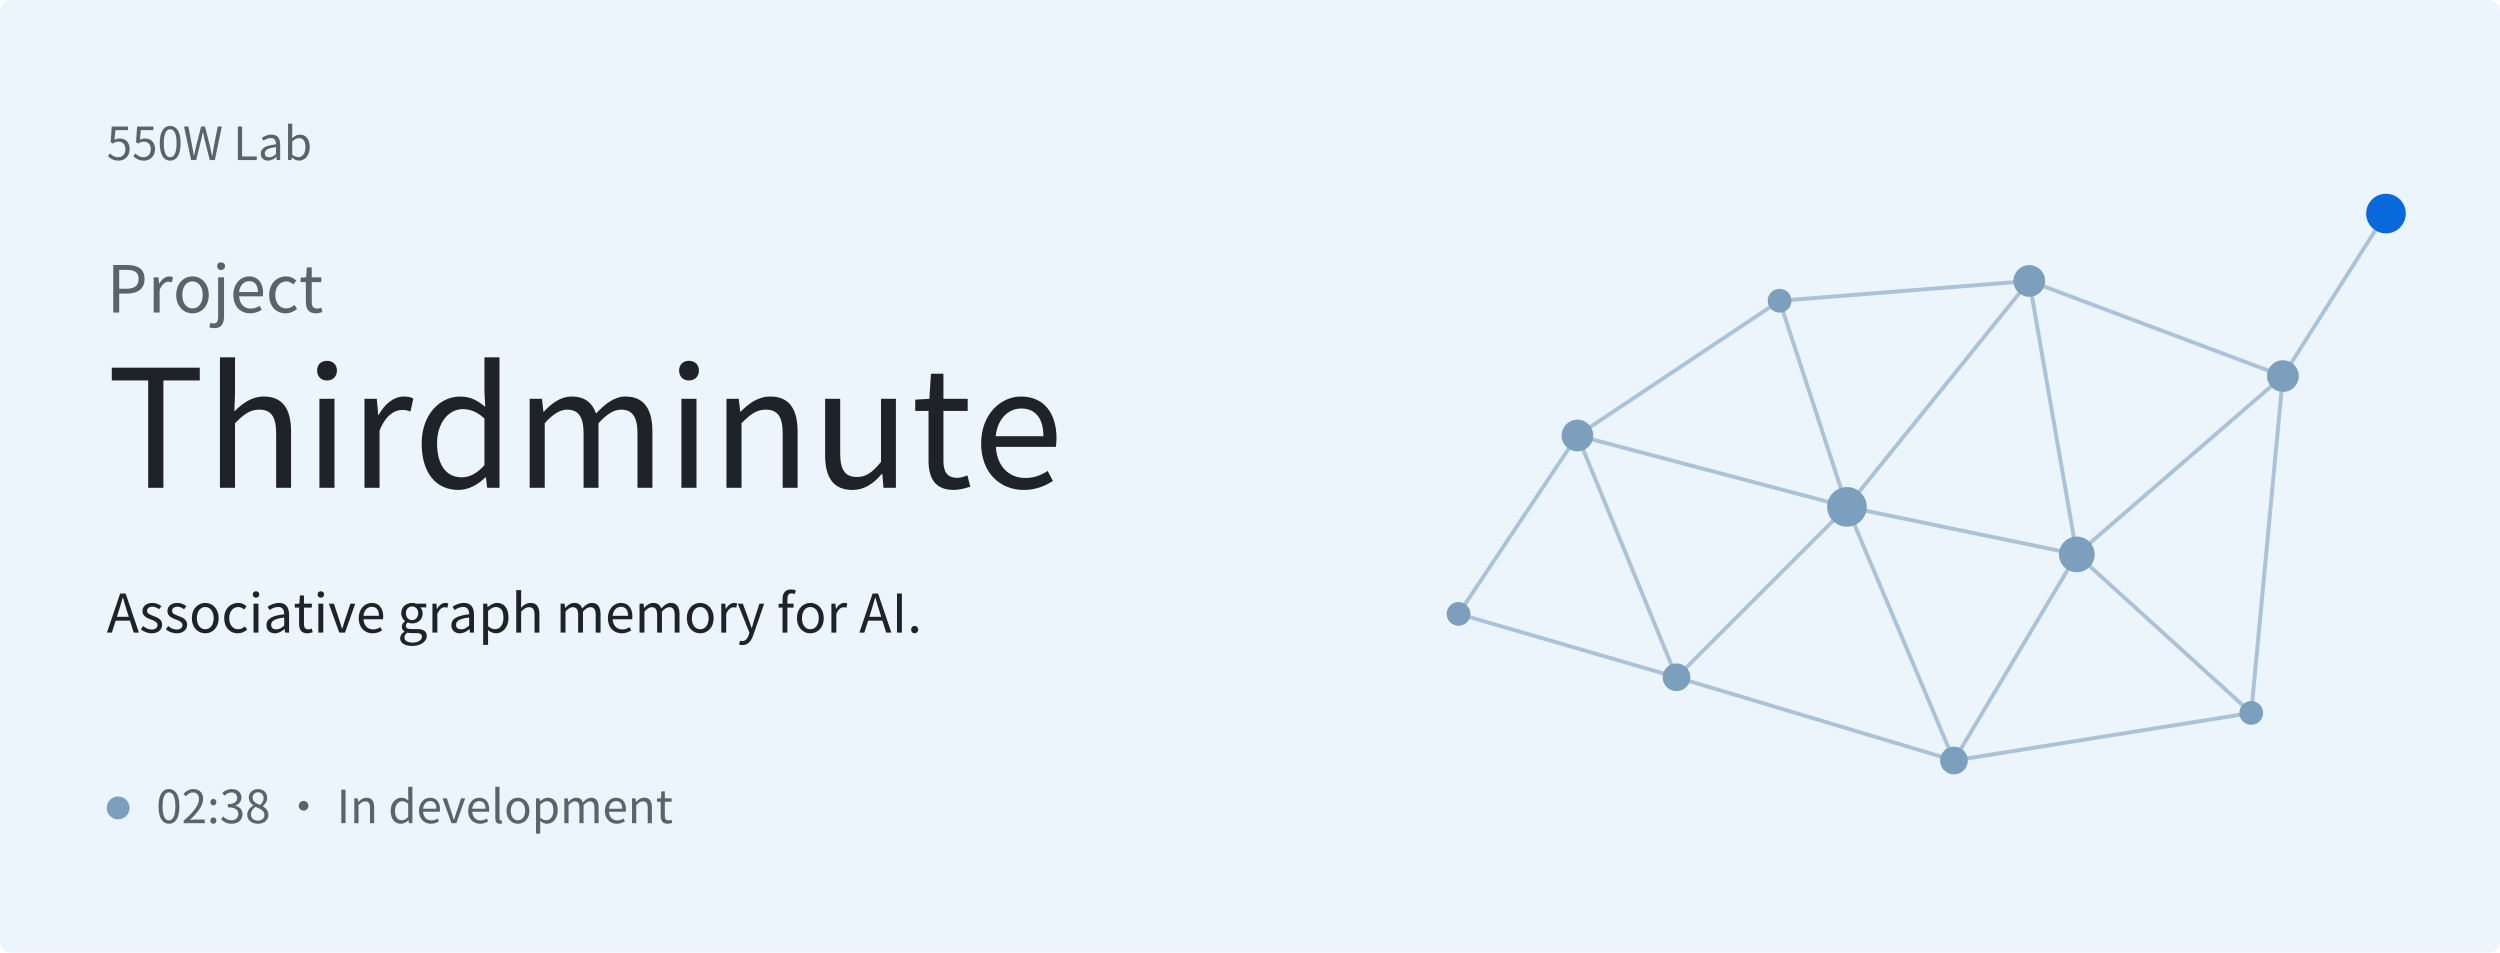
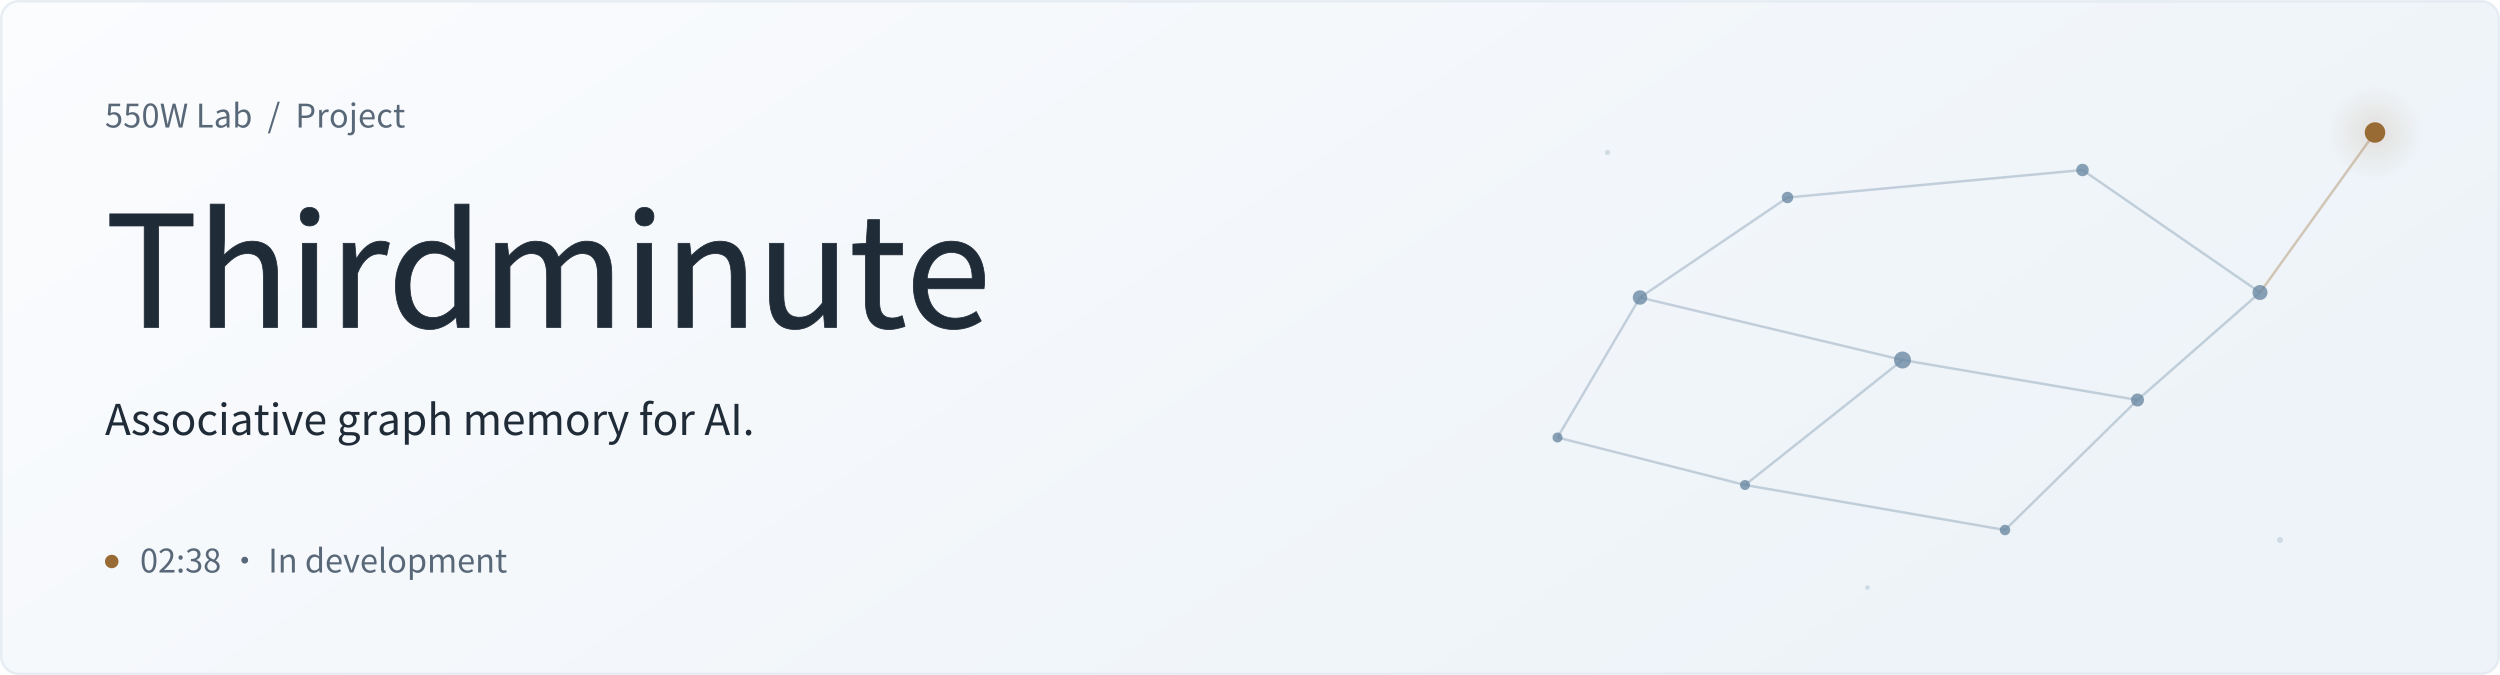
- <svg xmlns="http://www.w3.org/2000/svg" width="656" height="250" viewBox="0 0 656 250" role="img" aria-label="Project Thirdminute — Associative graph memory for AI.">
-   <rect width="656" height="250" rx="3" fill="#edf5fc" />
-   <g transform="translate(364 29) scale(1.04)">
-     <line x1="18" y1="127" x2="48" y2="82" stroke="#7c9fbe" opacity=".58" />
-     <line x1="18" y1="127" x2="73" y2="143" stroke="#7c9fbe" opacity=".58" />
-     <line x1="48" y1="82" x2="73" y2="143" stroke="#7c9fbe" opacity=".58" />
-     <line x1="48" y1="82" x2="99" y2="48" stroke="#7c9fbe" opacity=".58" />
-     <line x1="48" y1="82" x2="116" y2="100" stroke="#7c9fbe" opacity=".58" />
-     <line x1="73" y1="143" x2="116" y2="100" stroke="#7c9fbe" opacity=".58" />
-     <line x1="73" y1="143" x2="143" y2="164" stroke="#7c9fbe" opacity=".58" />
-     <line x1="99" y1="48" x2="116" y2="100" stroke="#7c9fbe" opacity=".58" />
-     <line x1="99" y1="48" x2="162" y2="43" stroke="#7c9fbe" opacity=".58" />
-     <line x1="116" y1="100" x2="143" y2="164" stroke="#7c9fbe" opacity=".58" />
-     <line x1="116" y1="100" x2="174" y2="112" stroke="#7c9fbe" opacity=".58" />
-     <line x1="116" y1="100" x2="162" y2="43" stroke="#7c9fbe" opacity=".58" />
-     <line x1="143" y1="164" x2="174" y2="112" stroke="#7c9fbe" opacity=".58" />
-     <line x1="143" y1="164" x2="218" y2="152" stroke="#7c9fbe" opacity=".58" />
-     <line x1="162" y1="43" x2="174" y2="112" stroke="#7c9fbe" opacity=".58" />
-     <line x1="162" y1="43" x2="226" y2="67" stroke="#7c9fbe" opacity=".58" />
-     <line x1="174" y1="112" x2="226" y2="67" stroke="#7c9fbe" opacity=".58" />
-     <line x1="174" y1="112" x2="218" y2="152" stroke="#7c9fbe" opacity=".58" />
-     <line x1="218" y1="152" x2="226" y2="67" stroke="#7c9fbe" opacity=".58" />
-     <line x1="226" y1="67" x2="252" y2="26" stroke="#7c9fbe" opacity=".58" />
-     <circle cx="18" cy="127" r="3" fill="#7c9fbe" />
-     <circle cx="48" cy="82" r="4" fill="#7c9fbe" />
-     <circle cx="73" cy="143" r="3.5" fill="#7c9fbe" />
-     <circle cx="99" cy="48" r="3" fill="#7c9fbe" />
-     <circle cx="116" cy="100" r="5" fill="#7c9fbe" />
-     <circle cx="143" cy="164" r="3.5" fill="#7c9fbe" />
-     <circle cx="162" cy="43" r="4" fill="#7c9fbe" />
-     <circle cx="174" cy="112" r="4.5" fill="#7c9fbe" />
-     <circle cx="218" cy="152" r="3" fill="#7c9fbe" />
-     <circle cx="226" cy="67" r="4" fill="#7c9fbe" />
-     <circle cx="252" cy="26" r="5" fill="#0969da" />
+ <svg xmlns="http://www.w3.org/2000/svg" width="1000" height="270" viewBox="0 0 1000 270" role="img" aria-label="Project Thirdminute — Associative graph memory for AI.">
+   <defs>
+     <linearGradient id="surface" x1="0" y1="0" x2="1" y2=".4">
+       <stop offset="0" stop-color="#fbfcfe" />
+       <stop offset="1" stop-color="#edf3f8" />
+     </linearGradient>
+     <radialGradient id="future-glow">
+       <stop offset="0" stop-color="#986a34" stop-opacity=".15" />
+       <stop offset="1" stop-color="#986a34" stop-opacity="0" />
+     </radialGradient>
+   </defs>
+   <rect x=".5" y=".5" width="999" height="269" rx="7" fill="url(#surface)" stroke="#dce5ed" stroke-opacity=".65" />
+   <g transform="translate(623 53)" opacity="1">
+     <line x1="0" y1="122" x2="33" y2="66" stroke="#67859f" stroke-width="1" opacity=".34" />
+     <line x1="0" y1="122" x2="75" y2="141" stroke="#67859f" stroke-width="1" opacity=".34" />
+     <line x1="33" y1="66" x2="92" y2="26" stroke="#67859f" stroke-width="1" opacity=".34" />
+     <line x1="33" y1="66" x2="138" y2="91" stroke="#67859f" stroke-width="1" opacity=".34" />
+     <line x1="75" y1="141" x2="138" y2="91" stroke="#67859f" stroke-width="1" opacity=".34" />
+     <line x1="75" y1="141" x2="179" y2="159" stroke="#67859f" stroke-width="1" opacity=".34" />
+     <line x1="92" y1="26" x2="210" y2="15" stroke="#67859f" stroke-width="1" opacity=".34" />
+     <line x1="138" y1="91" x2="232" y2="107" stroke="#67859f" stroke-width="1" opacity=".34" />
+     <line x1="179" y1="159" x2="232" y2="107" stroke="#67859f" stroke-width="1" opacity=".34" />
+     <line x1="210" y1="15" x2="281" y2="64" stroke="#67859f" stroke-width="1" opacity=".34" />
+     <line x1="232" y1="107" x2="281" y2="64" stroke="#67859f" stroke-width="1" opacity=".34" />
+     <line x1="281" y1="64" x2="327" y2="0" stroke="#986a34" stroke-width="1" opacity=".34" />
+     <circle cx="20" cy="8" r="1.05" fill="#67859f" opacity=".24" />
+     <circle cx="124" cy="182" r="0.9" fill="#67859f" opacity=".24" />
+     <circle cx="289" cy="163" r="1.2" fill="#67859f" opacity=".24" />
+     <circle cx="0" cy="122" r="2.0" fill="#67859f" opacity=".76" />
+     <circle cx="33" cy="66" r="2.9" fill="#67859f" opacity=".76" />
+     <circle cx="75" cy="141" r="2.0" fill="#67859f" opacity=".76" />
+     <circle cx="92" cy="26" r="2.3" fill="#67859f" opacity=".76" />
+     <circle cx="138" cy="91" r="3.4" fill="#67859f" opacity=".76" />
+     <circle cx="179" cy="159" r="2.1" fill="#67859f" opacity=".76" />
+     <circle cx="210" cy="15" r="2.5" fill="#67859f" opacity=".76" />
+     <circle cx="232" cy="107" r="2.6" fill="#67859f" opacity=".76" />
+     <circle cx="281" cy="64" r="3.0" fill="#67859f" opacity=".76" />
+     <circle cx="327" cy="0" r="19" fill="url(#future-glow)" />
+     <circle cx="327" cy="0" r="4.1" fill="#986a34" />
  </g>
-   <path fill="#59636e" transform="translate(28.000 42.000) scale(0.012 -0.012)" d="M262 -13C385 -13 502 78 502 238C502 400 402 472 281 472C237 472 204 461 171 443L190 655H466V733H110L86 391L135 360C177 388 208 403 257 403C349 403 409 341 409 236C409 129 340 63 253 63C168 63 114 102 73 144L27 84C77 35 147 -13 262 -13Z" />
-   <path fill="#59636e" transform="translate(34.660 42.000) scale(0.012 -0.012)" d="M262 -13C385 -13 502 78 502 238C502 400 402 472 281 472C237 472 204 461 171 443L190 655H466V733H110L86 391L135 360C177 388 208 403 257 403C349 403 409 341 409 236C409 129 340 63 253 63C168 63 114 102 73 144L27 84C77 35 147 -13 262 -13Z" />
-   <path fill="#59636e" transform="translate(41.320 42.000) scale(0.012 -0.012)" d="M278 -13C417 -13 506 113 506 369C506 623 417 746 278 746C138 746 50 623 50 369C50 113 138 -13 278 -13ZM278 61C195 61 138 154 138 369C138 583 195 674 278 674C361 674 418 583 418 369C418 154 361 61 278 61Z" />
-   <path fill="#59636e" transform="translate(47.980 42.000) scale(0.012 -0.012)" d="M181 0H291L400 442C412 500 426 553 437 609H441C453 553 464 500 477 442L588 0H700L851 733H763L684 334C671 255 657 176 644 96H638C620 176 604 256 586 334L484 733H399L298 334C280 255 262 176 246 96H242C227 176 213 255 198 334L121 733H26Z" />
-   <path fill="#59636e" transform="translate(61.204 42.000) scale(0.012 -0.012)" d="M101 0H514V79H193V733H101Z" />
-   <path fill="#59636e" transform="translate(67.720 42.000) scale(0.012 -0.012)" d="M217 -13C284 -13 345 22 397 65H400L408 0H483V334C483 469 428 557 295 557C207 557 131 518 82 486L117 423C160 452 217 481 280 481C369 481 392 414 392 344C161 318 59 259 59 141C59 43 126 -13 217 -13ZM243 61C189 61 147 85 147 147C147 217 209 262 392 283V132C339 85 295 61 243 61Z" />
-   <path fill="#59636e" transform="translate(74.476 42.000) scale(0.012 -0.012)" d="M331 -13C455 -13 567 94 567 280C567 448 491 557 351 557C290 557 230 523 180 481L184 578V796H92V0H165L173 56H177C224 13 281 -13 331 -13ZM316 64C280 64 231 78 184 120V406C235 454 283 480 328 480C432 480 472 400 472 279C472 145 406 64 316 64Z" />
-   <path fill="#59636e" transform="translate(28.000 82.000) scale(0.017 -0.017)" d="M101 0H193V292H314C475 292 584 363 584 518C584 678 474 733 310 733H101ZM193 367V658H298C427 658 492 625 492 518C492 413 431 367 302 367Z" />
-   <path fill="#59636e" transform="translate(38.761 82.000) scale(0.017 -0.017)" d="M92 0H184V349C220 441 275 475 320 475C343 475 355 472 373 466L390 545C373 554 356 557 332 557C272 557 216 513 178 444H176L167 543H92Z" />
-   <path fill="#59636e" transform="translate(45.357 82.000) scale(0.017 -0.017)" d="M303 -13C436 -13 554 91 554 271C554 452 436 557 303 557C170 557 52 452 52 271C52 91 170 -13 303 -13ZM303 63C209 63 146 146 146 271C146 396 209 480 303 480C397 480 461 396 461 271C461 146 397 63 303 63Z" />
-   <path fill="#59636e" transform="translate(55.659 82.000) scale(0.017 -0.017)" d="M35 -242C143 -242 184 -173 184 -62V543H93V-62C93 -128 80 -169 26 -169C7 -169 -12 -164 -26 -159L-44 -228C-25 -236 3 -242 35 -242ZM138 655C173 655 199 679 199 716C199 751 173 775 138 775C102 775 77 751 77 716C77 679 102 655 138 655Z" />
-   <path fill="#59636e" transform="translate(60.334 82.000) scale(0.017 -0.017)" d="M312 -13C385 -13 443 11 490 42L458 103C417 76 375 60 322 60C219 60 148 134 142 250H508C510 264 512 282 512 302C512 457 434 557 295 557C171 557 52 448 52 271C52 92 167 -13 312 -13ZM141 315C152 423 220 484 297 484C382 484 432 425 432 315Z" />
-   <path fill="#59636e" transform="translate(69.752 82.000) scale(0.017 -0.017)" d="M306 -13C371 -13 433 13 482 55L442 117C408 87 364 63 314 63C214 63 146 146 146 271C146 396 218 480 317 480C359 480 394 461 425 433L471 493C433 527 384 557 313 557C173 557 52 452 52 271C52 91 162 -13 306 -13Z" />
-   <path fill="#59636e" transform="translate(78.422 82.000) scale(0.017 -0.017)" d="M262 -13C296 -13 332 -3 363 7L345 76C327 68 303 61 283 61C220 61 199 99 199 165V469H347V543H199V696H123L113 543L27 538V469H108V168C108 59 147 -13 262 -13Z" />
-   <path fill="#1f2328" transform="translate(28.000 128.000) scale(0.043 -0.043)" d="M253 0H346V655H568V733H31V655H253Z" />
-   <path fill="#1f2328" transform="translate(53.757 128.000) scale(0.043 -0.043)" d="M92 0H184V394C238 449 276 477 332 477C404 477 435 434 435 332V0H526V344C526 482 474 557 360 557C286 557 230 516 180 466L184 578V796H92Z" />
-   <path fill="#1f2328" transform="translate(79.858 128.000) scale(0.043 -0.043)" d="M92 0H184V543H92ZM138 655C174 655 199 679 199 716C199 751 174 775 138 775C102 775 78 751 78 716C78 679 102 655 138 655Z" />
-   <path fill="#1f2328" transform="translate(91.683 128.000) scale(0.043 -0.043)" d="M92 0H184V349C220 441 275 475 320 475C343 475 355 472 373 466L390 545C373 554 356 557 332 557C272 557 216 513 178 444H176L167 543H92Z" />
-   <path fill="#1f2328" transform="translate(108.367 128.000) scale(0.043 -0.043)" d="M277 -13C342 -13 400 22 442 64H445L453 0H528V796H436V587L441 494C393 533 352 557 288 557C164 557 53 447 53 271C53 90 141 -13 277 -13ZM297 64C202 64 147 141 147 272C147 396 217 480 304 480C349 480 391 464 436 423V138C391 88 347 64 297 64Z" />
-   <path fill="#1f2328" transform="translate(135.027 128.000) scale(0.043 -0.043)" d="M92 0H184V394C233 450 279 477 320 477C389 477 421 434 421 332V0H512V394C563 450 607 477 649 477C718 477 750 434 750 332V0H841V344C841 482 788 557 677 557C610 557 554 514 497 453C475 517 431 557 347 557C282 557 226 516 178 464H176L167 543H92Z" />
-   <path fill="#1f2328" transform="translate(174.845 128.000) scale(0.043 -0.043)" d="M92 0H184V543H92ZM138 655C174 655 199 679 199 716C199 751 174 775 138 775C102 775 78 751 78 716C78 679 102 655 138 655Z" />
-   <path fill="#1f2328" transform="translate(186.670 128.000) scale(0.043 -0.043)" d="M92 0H184V394C238 449 276 477 332 477C404 477 435 434 435 332V0H526V344C526 482 474 557 360 557C286 557 229 516 178 464H176L167 543H92Z" />
-   <path fill="#1f2328" transform="translate(212.900 128.000) scale(0.043 -0.043)" d="M251 -13C325 -13 379 26 430 85H433L440 0H516V543H425V158C373 94 334 66 278 66C206 66 176 109 176 210V543H84V199C84 60 136 -13 251 -13Z" />
-   <path fill="#1f2328" transform="translate(239.001 128.000) scale(0.043 -0.043)" d="M262 -13C296 -13 332 -3 363 7L345 76C327 68 303 61 283 61C220 61 199 99 199 165V469H347V543H199V696H123L113 543L27 538V469H108V168C108 59 147 -13 262 -13Z" />
-   <path fill="#1f2328" transform="translate(255.212 128.000) scale(0.043 -0.043)" d="M312 -13C385 -13 443 11 490 42L458 103C417 76 375 60 322 60C219 60 148 134 142 250H508C510 264 512 282 512 302C512 457 434 557 295 557C171 557 52 448 52 271C52 92 167 -13 312 -13ZM141 315C152 423 220 484 297 484C382 484 432 425 432 315Z" />
-   <path fill="#1f2328" transform="translate(28.000 166.000) scale(0.014 -0.014)" d="M4 0H97L168 224H436L506 0H604L355 733H252ZM191 297 227 410C253 493 277 572 300 658H304C328 573 351 493 378 410L413 297Z" />
-   <path fill="#1f2328" transform="translate(36.512 166.000) scale(0.014 -0.014)" d="M234 -13C362 -13 431 60 431 148C431 251 345 283 266 313C205 336 149 356 149 407C149 450 181 486 250 486C298 486 336 465 373 438L417 495C376 529 316 557 249 557C130 557 62 489 62 403C62 310 144 274 220 246C280 224 344 198 344 143C344 96 309 58 237 58C172 58 124 84 76 123L32 62C83 19 157 -13 234 -13Z" />
-   <path fill="#1f2328" transform="translate(43.064 166.000) scale(0.014 -0.014)" d="M234 -13C362 -13 431 60 431 148C431 251 345 283 266 313C205 336 149 356 149 407C149 450 181 486 250 486C298 486 336 465 373 438L417 495C376 529 316 557 249 557C130 557 62 489 62 403C62 310 144 274 220 246C280 224 344 198 344 143C344 96 309 58 237 58C172 58 124 84 76 123L32 62C83 19 157 -13 234 -13Z" />
-   <path fill="#1f2328" transform="translate(49.616 166.000) scale(0.014 -0.014)" d="M303 -13C436 -13 554 91 554 271C554 452 436 557 303 557C170 557 52 452 52 271C52 91 170 -13 303 -13ZM303 63C209 63 146 146 146 271C146 396 209 480 303 480C397 480 461 396 461 271C461 146 397 63 303 63Z" />
-   <path fill="#1f2328" transform="translate(58.100 166.000) scale(0.014 -0.014)" d="M306 -13C371 -13 433 13 482 55L442 117C408 87 364 63 314 63C214 63 146 146 146 271C146 396 218 480 317 480C359 480 394 461 425 433L471 493C433 527 384 557 313 557C173 557 52 452 52 271C52 91 162 -13 306 -13Z" />
-   <path fill="#1f2328" transform="translate(65.240 166.000) scale(0.014 -0.014)" d="M92 0H184V543H92ZM138 655C174 655 199 679 199 716C199 751 174 775 138 775C102 775 78 751 78 716C78 679 102 655 138 655Z" />
-   <path fill="#1f2328" transform="translate(69.090 166.000) scale(0.014 -0.014)" d="M217 -13C284 -13 345 22 397 65H400L408 0H483V334C483 469 428 557 295 557C207 557 131 518 82 486L117 423C160 452 217 481 280 481C369 481 392 414 392 344C161 318 59 259 59 141C59 43 126 -13 217 -13ZM243 61C189 61 147 85 147 147C147 217 209 262 392 283V132C339 85 295 61 243 61Z" />
-   <path fill="#1f2328" transform="translate(76.972 166.000) scale(0.014 -0.014)" d="M262 -13C296 -13 332 -3 363 7L345 76C327 68 303 61 283 61C220 61 199 99 199 165V469H347V543H199V696H123L113 543L27 538V469H108V168C108 59 147 -13 262 -13Z" />
-   <path fill="#1f2328" transform="translate(82.250 166.000) scale(0.014 -0.014)" d="M92 0H184V543H92ZM138 655C174 655 199 679 199 716C199 751 174 775 138 775C102 775 78 751 78 716C78 679 102 655 138 655Z" />
-   <path fill="#1f2328" transform="translate(86.100 166.000) scale(0.014 -0.014)" d="M209 0H316L508 543H418L315 234C299 181 281 126 265 74H260C244 126 227 181 210 234L108 543H13Z" />
-   <path fill="#1f2328" transform="translate(93.394 166.000) scale(0.014 -0.014)" d="M312 -13C385 -13 443 11 490 42L458 103C417 76 375 60 322 60C219 60 148 134 142 250H508C510 264 512 282 512 302C512 457 434 557 295 557C171 557 52 448 52 271C52 92 167 -13 312 -13ZM141 315C152 423 220 484 297 484C382 484 432 425 432 315Z" />
-   <path fill="#1f2328" transform="translate(104.286 166.000) scale(0.014 -0.014)" d="M275 -250C443 -250 550 -163 550 -62C550 28 486 67 361 67H254C181 67 159 92 159 126C159 156 174 174 194 191C218 179 248 172 274 172C386 172 473 245 473 361C473 408 455 448 429 473H540V543H351C332 551 305 557 274 557C165 557 71 482 71 363C71 298 106 245 142 217V213C113 193 82 157 82 112C82 69 103 40 131 23V18C80 -13 51 -58 51 -105C51 -198 143 -250 275 -250ZM274 234C212 234 159 284 159 363C159 443 211 490 274 490C339 490 390 443 390 363C390 284 337 234 274 234ZM288 -187C189 -187 131 -150 131 -92C131 -61 147 -28 186 0C210 -6 236 -8 256 -8H350C422 -8 460 -26 460 -77C460 -133 393 -187 288 -187Z" />
-   <path fill="#1f2328" transform="translate(112.182 166.000) scale(0.014 -0.014)" d="M92 0H184V349C220 441 275 475 320 475C343 475 355 472 373 466L390 545C373 554 356 557 332 557C272 557 216 513 178 444H176L167 543H92Z" />
-   <path fill="#1f2328" transform="translate(117.614 166.000) scale(0.014 -0.014)" d="M217 -13C284 -13 345 22 397 65H400L408 0H483V334C483 469 428 557 295 557C207 557 131 518 82 486L117 423C160 452 217 481 280 481C369 481 392 414 392 344C161 318 59 259 59 141C59 43 126 -13 217 -13ZM243 61C189 61 147 85 147 147C147 217 209 262 392 283V132C339 85 295 61 243 61Z" />
-   <path fill="#1f2328" transform="translate(125.496 166.000) scale(0.014 -0.014)" d="M92 -229H184V-45L181 50C230 9 282 -13 331 -13C455 -13 567 94 567 280C567 448 491 557 351 557C288 557 227 521 178 480H176L167 543H92ZM316 64C280 64 232 78 184 120V406C236 454 283 480 328 480C432 480 472 400 472 279C472 145 406 64 316 64Z" />
-   <path fill="#1f2328" transform="translate(134.176 166.000) scale(0.014 -0.014)" d="M92 0H184V394C238 449 276 477 332 477C404 477 435 434 435 332V0H526V344C526 482 474 557 360 557C286 557 230 516 180 466L184 578V796H92Z" />
-   <path fill="#1f2328" transform="translate(145.810 166.000) scale(0.014 -0.014)" d="M92 0H184V394C233 450 279 477 320 477C389 477 421 434 421 332V0H512V394C563 450 607 477 649 477C718 477 750 434 750 332V0H841V344C841 482 788 557 677 557C610 557 554 514 497 453C475 517 431 557 347 557C282 557 226 516 178 464H176L167 543H92Z" />
-   <path fill="#1f2328" transform="translate(158.774 166.000) scale(0.014 -0.014)" d="M312 -13C385 -13 443 11 490 42L458 103C417 76 375 60 322 60C219 60 148 134 142 250H508C510 264 512 282 512 302C512 457 434 557 295 557C171 557 52 448 52 271C52 92 167 -13 312 -13ZM141 315C152 423 220 484 297 484C382 484 432 425 432 315Z" />
-   <path fill="#1f2328" transform="translate(166.530 166.000) scale(0.014 -0.014)" d="M92 0H184V394C233 450 279 477 320 477C389 477 421 434 421 332V0H512V394C563 450 607 477 649 477C718 477 750 434 750 332V0H841V344C841 482 788 557 677 557C610 557 554 514 497 453C475 517 431 557 347 557C282 557 226 516 178 464H176L167 543H92Z" />
-   <path fill="#1f2328" transform="translate(179.494 166.000) scale(0.014 -0.014)" d="M303 -13C436 -13 554 91 554 271C554 452 436 557 303 557C170 557 52 452 52 271C52 91 170 -13 303 -13ZM303 63C209 63 146 146 146 271C146 396 209 480 303 480C397 480 461 396 461 271C461 146 397 63 303 63Z" />
-   <path fill="#1f2328" transform="translate(187.978 166.000) scale(0.014 -0.014)" d="M92 0H184V349C220 441 275 475 320 475C343 475 355 472 373 466L390 545C373 554 356 557 332 557C272 557 216 513 178 444H176L167 543H92Z" />
-   <path fill="#1f2328" transform="translate(193.410 166.000) scale(0.014 -0.014)" d="M101 -234C209 -234 266 -152 304 -46L508 543H419L321 242C307 193 291 138 277 88H272C253 139 235 194 218 242L108 543H13L231 -1L219 -42C196 -109 158 -159 97 -159C82 -159 66 -154 55 -150L37 -223C54 -230 76 -234 101 -234Z" />
-   <path fill="#1f2328" transform="translate(203.840 166.000) scale(0.014 -0.014)" d="M33 469H107V0H198V469H313V543H198V629C198 699 223 736 275 736C294 736 316 731 336 721L356 792C331 802 299 809 265 809C157 809 107 740 107 630V543L33 538Z" />
-   <path fill="#1f2328" transform="translate(208.390 166.000) scale(0.014 -0.014)" d="M303 -13C436 -13 554 91 554 271C554 452 436 557 303 557C170 557 52 452 52 271C52 91 170 -13 303 -13ZM303 63C209 63 146 146 146 271C146 396 209 480 303 480C397 480 461 396 461 271C461 146 397 63 303 63Z" />
-   <path fill="#1f2328" transform="translate(216.874 166.000) scale(0.014 -0.014)" d="M92 0H184V349C220 441 275 475 320 475C343 475 355 472 373 466L390 545C373 554 356 557 332 557C272 557 216 513 178 444H176L167 543H92Z" />
-   <path fill="#1f2328" transform="translate(225.442 166.000) scale(0.014 -0.014)" d="M4 0H97L168 224H436L506 0H604L355 733H252ZM191 297 227 410C253 493 277 572 300 658H304C328 573 351 493 378 410L413 297Z" />
-   <path fill="#1f2328" transform="translate(233.954 166.000) scale(0.014 -0.014)" d="M101 0H193V733H101Z" />
-   <path fill="#1f2328" transform="translate(238.056 166.000) scale(0.014 -0.014)" d="M139 -13C175 -13 205 15 205 56C205 98 175 126 139 126C102 126 73 98 73 56C73 15 102 -13 139 -13Z" />
-   <circle cx="31" cy="212" r="3" fill="#7c9fbe" />
-   <path fill="#59636e" transform="translate(41.000 216.000) scale(0.012 -0.012)" d="M278 -13C417 -13 506 113 506 369C506 623 417 746 278 746C138 746 50 623 50 369C50 113 138 -13 278 -13ZM278 61C195 61 138 154 138 369C138 583 195 674 278 674C361 674 418 583 418 369C418 154 361 61 278 61Z" />
-   <path fill="#59636e" transform="translate(47.660 216.000) scale(0.012 -0.012)" d="M44 0H505V79H302C265 79 220 75 182 72C354 235 470 384 470 531C470 661 387 746 256 746C163 746 99 704 40 639L93 587C134 636 185 672 245 672C336 672 380 611 380 527C380 401 274 255 44 54Z" />
-   <path fill="#59636e" transform="translate(54.320 216.000) scale(0.012 -0.012)" d="M139 390C175 390 205 418 205 460C205 501 175 530 139 530C102 530 73 501 73 460C73 418 102 390 139 390ZM139 -13C175 -13 205 15 205 56C205 98 175 126 139 126C102 126 73 98 73 56C73 15 102 -13 139 -13Z" />
-   <path fill="#59636e" transform="translate(57.656 216.000) scale(0.012 -0.012)" d="M263 -13C394 -13 499 65 499 196C499 297 430 361 344 382V387C422 414 474 474 474 563C474 679 384 746 260 746C176 746 111 709 56 659L105 601C147 643 198 672 257 672C334 672 381 626 381 556C381 477 330 416 178 416V346C348 346 406 288 406 199C406 115 345 63 257 63C174 63 119 103 76 147L29 88C77 35 149 -13 263 -13Z" />
-   <path fill="#59636e" transform="translate(64.316 216.000) scale(0.012 -0.012)" d="M280 -13C417 -13 509 70 509 176C509 277 450 332 386 369V374C429 408 483 474 483 551C483 664 407 744 282 744C168 744 81 669 81 558C81 481 127 426 180 389V385C113 349 46 280 46 182C46 69 144 -13 280 -13ZM330 398C243 432 164 471 164 558C164 629 213 676 281 676C359 676 405 619 405 546C405 492 379 442 330 398ZM281 55C193 55 127 112 127 190C127 260 169 318 228 356C332 314 422 278 422 179C422 106 366 55 281 55Z" />
-   <path fill="#59636e" transform="translate(73.664 216.000) scale(0.012 -0.012)" d="M500 486C441 486 394 439 394 380C394 321 441 274 500 274C559 274 606 321 606 380C606 439 559 486 500 486Z" />
-   <path fill="#59636e" transform="translate(88.352 216.000) scale(0.012 -0.012)" d="M101 0H193V733H101Z" />
-   <path fill="#59636e" transform="translate(91.868 216.000) scale(0.012 -0.012)" d="M92 0H184V394C238 449 276 477 332 477C404 477 435 434 435 332V0H526V344C526 482 474 557 360 557C286 557 229 516 178 464H176L167 543H92Z" />
-   <path fill="#59636e" transform="translate(101.876 216.000) scale(0.012 -0.012)" d="M277 -13C342 -13 400 22 442 64H445L453 0H528V796H436V587L441 494C393 533 352 557 288 557C164 557 53 447 53 271C53 90 141 -13 277 -13ZM297 64C202 64 147 141 147 272C147 396 217 480 304 480C349 480 391 464 436 423V138C391 88 347 64 297 64Z" />
-   <path fill="#59636e" transform="translate(109.316 216.000) scale(0.012 -0.012)" d="M312 -13C385 -13 443 11 490 42L458 103C417 76 375 60 322 60C219 60 148 134 142 250H508C510 264 512 282 512 302C512 457 434 557 295 557C171 557 52 448 52 271C52 92 167 -13 312 -13ZM141 315C152 423 220 484 297 484C382 484 432 425 432 315Z" />
-   <path fill="#59636e" transform="translate(115.964 216.000) scale(0.012 -0.012)" d="M209 0H316L508 543H418L315 234C299 181 281 126 265 74H260C244 126 227 181 210 234L108 543H13Z" />
-   <path fill="#59636e" transform="translate(122.216 216.000) scale(0.012 -0.012)" d="M312 -13C385 -13 443 11 490 42L458 103C417 76 375 60 322 60C219 60 148 134 142 250H508C510 264 512 282 512 302C512 457 434 557 295 557C171 557 52 448 52 271C52 92 167 -13 312 -13ZM141 315C152 423 220 484 297 484C382 484 432 425 432 315Z" />
-   <path fill="#59636e" transform="translate(128.864 216.000) scale(0.012 -0.012)" d="M188 -13C213 -13 228 -9 241 -5L228 65C218 63 214 63 209 63C195 63 184 74 184 102V796H92V108C92 31 120 -13 188 -13Z" />
-   <path fill="#59636e" transform="translate(132.272 216.000) scale(0.012 -0.012)" d="M303 -13C436 -13 554 91 554 271C554 452 436 557 303 557C170 557 52 452 52 271C52 91 170 -13 303 -13ZM303 63C209 63 146 146 146 271C146 396 209 480 303 480C397 480 461 396 461 271C461 146 397 63 303 63Z" />
-   <path fill="#59636e" transform="translate(139.544 216.000) scale(0.012 -0.012)" d="M92 -229H184V-45L181 50C230 9 282 -13 331 -13C455 -13 567 94 567 280C567 448 491 557 351 557C288 557 227 521 178 480H176L167 543H92ZM316 64C280 64 232 78 184 120V406C236 454 283 480 328 480C432 480 472 400 472 279C472 145 406 64 316 64Z" />
-   <path fill="#59636e" transform="translate(146.984 216.000) scale(0.012 -0.012)" d="M92 0H184V394C233 450 279 477 320 477C389 477 421 434 421 332V0H512V394C563 450 607 477 649 477C718 477 750 434 750 332V0H841V344C841 482 788 557 677 557C610 557 554 514 497 453C475 517 431 557 347 557C282 557 226 516 178 464H176L167 543H92Z" />
-   <path fill="#59636e" transform="translate(158.096 216.000) scale(0.012 -0.012)" d="M312 -13C385 -13 443 11 490 42L458 103C417 76 375 60 322 60C219 60 148 134 142 250H508C510 264 512 282 512 302C512 457 434 557 295 557C171 557 52 448 52 271C52 92 167 -13 312 -13ZM141 315C152 423 220 484 297 484C382 484 432 425 432 315Z" />
-   <path fill="#59636e" transform="translate(164.744 216.000) scale(0.012 -0.012)" d="M92 0H184V394C238 449 276 477 332 477C404 477 435 434 435 332V0H526V344C526 482 474 557 360 557C286 557 229 516 178 464H176L167 543H92Z" />
-   <path fill="#59636e" transform="translate(172.064 216.000) scale(0.012 -0.012)" d="M262 -13C296 -13 332 -3 363 7L345 76C327 68 303 61 283 61C220 61 199 99 199 165V469H347V543H199V696H123L113 543L27 538V469H108V168C108 59 147 -13 262 -13Z" />
+   <path fill="#596878" transform="translate(42.000 51.000) scale(0.013 -0.013)" d="M262 -13C385 -13 502 78 502 238C502 400 402 472 281 472C237 472 204 461 171 443L190 655H466V733H110L86 391L135 360C177 388 208 403 257 403C349 403 409 341 409 236C409 129 340 63 253 63C168 63 114 102 73 144L27 84C77 35 147 -13 262 -13Z" />
+   <path fill="#596878" transform="translate(49.295 51.000) scale(0.013 -0.013)" d="M262 -13C385 -13 502 78 502 238C502 400 402 472 281 472C237 472 204 461 171 443L190 655H466V733H110L86 391L135 360C177 388 208 403 257 403C349 403 409 341 409 236C409 129 340 63 253 63C168 63 114 102 73 144L27 84C77 35 147 -13 262 -13Z" />
+   <path fill="#596878" transform="translate(56.590 51.000) scale(0.013 -0.013)" d="M278 -13C417 -13 506 113 506 369C506 623 417 746 278 746C138 746 50 623 50 369C50 113 138 -13 278 -13ZM278 61C195 61 138 154 138 369C138 583 195 674 278 674C361 674 418 583 418 369C418 154 361 61 278 61Z" />
+   <path fill="#596878" transform="translate(63.885 51.000) scale(0.013 -0.013)" d="M181 0H291L400 442C412 500 426 553 437 609H441C453 553 464 500 477 442L588 0H700L851 733H763L684 334C671 255 657 176 644 96H638C620 176 604 256 586 334L484 733H399L298 334C280 255 262 176 246 96H242C227 176 213 255 198 334L121 733H26Z" />
+   <path fill="#596878" transform="translate(78.371 51.000) scale(0.013 -0.013)" d="M101 0H514V79H193V733H101Z" />
+   <path fill="#596878" transform="translate(85.510 51.000) scale(0.013 -0.013)" d="M217 -13C284 -13 345 22 397 65H400L408 0H483V334C483 469 428 557 295 557C207 557 131 518 82 486L117 423C160 452 217 481 280 481C369 481 392 414 392 344C161 318 59 259 59 141C59 43 126 -13 217 -13ZM243 61C189 61 147 85 147 147C147 217 209 262 392 283V132C339 85 295 61 243 61Z" />
+   <path fill="#596878" transform="translate(92.909 51.000) scale(0.013 -0.013)" d="M331 -13C455 -13 567 94 567 280C567 448 491 557 351 557C290 557 230 523 180 481L184 578V796H92V0H165L173 56H177C224 13 281 -13 331 -13ZM316 64C280 64 231 78 184 120V406C235 454 283 480 328 480C432 480 472 400 472 279C472 145 406 64 316 64Z" />
+   <path fill="#596878" transform="translate(107.007 51.000) scale(0.013 -0.013)" d="M11 -179H78L377 794H311Z" />
+   <path fill="#596878" transform="translate(118.167 51.000) scale(0.013 -0.013)" d="M101 0H193V292H314C475 292 584 363 584 518C584 678 474 733 310 733H101ZM193 367V658H298C427 658 492 625 492 518C492 413 431 367 302 367Z" />
+   <path fill="#596878" transform="translate(126.476 51.000) scale(0.013 -0.013)" d="M92 0H184V349C220 441 275 475 320 475C343 475 355 472 373 466L390 545C373 554 356 557 332 557C272 557 216 513 178 444H176L167 543H92Z" />
+   <path fill="#596878" transform="translate(131.600 51.000) scale(0.013 -0.013)" d="M303 -13C436 -13 554 91 554 271C554 452 436 557 303 557C170 557 52 452 52 271C52 91 170 -13 303 -13ZM303 63C209 63 146 146 146 271C146 396 209 480 303 480C397 480 461 396 461 271C461 146 397 63 303 63Z" />
+   <path fill="#596878" transform="translate(139.558 51.000) scale(0.013 -0.013)" d="M35 -242C143 -242 184 -173 184 -62V543H93V-62C93 -128 80 -169 26 -169C7 -169 -12 -164 -26 -159L-44 -228C-25 -236 3 -242 35 -242ZM138 655C173 655 199 679 199 716C199 751 173 775 138 775C102 775 77 751 77 716C77 679 102 655 138 655Z" />
+   <path fill="#596878" transform="translate(143.213 51.000) scale(0.013 -0.013)" d="M312 -13C385 -13 443 11 490 42L458 103C417 76 375 60 322 60C219 60 148 134 142 250H508C510 264 512 282 512 302C512 457 434 557 295 557C171 557 52 448 52 271C52 92 167 -13 312 -13ZM141 315C152 423 220 484 297 484C382 484 432 425 432 315Z" />
+   <path fill="#596878" transform="translate(150.495 51.000) scale(0.013 -0.013)" d="M306 -13C371 -13 433 13 482 55L442 117C408 87 364 63 314 63C214 63 146 146 146 271C146 396 218 480 317 480C359 480 394 461 425 433L471 493C433 527 384 557 313 557C173 557 52 452 52 271C52 91 162 -13 306 -13Z" />
+   <path fill="#596878" transform="translate(157.205 51.000) scale(0.013 -0.013)" d="M262 -13C296 -13 332 -3 363 7L345 76C327 68 303 61 283 61C220 61 199 99 199 165V469H347V543H199V696H123L113 543L27 538V469H108V168C108 59 147 -13 262 -13Z" />
+   <path fill="#202b38" stroke="#202b38" stroke-width="5" stroke-linejoin="round" paint-order="stroke fill" transform="translate(42.000 131.000) scale(0.062 -0.062)" d="M253 0H346V655H568V733H31V655H253Z" />
+   <path fill="#202b38" stroke="#202b38" stroke-width="5" stroke-linejoin="round" paint-order="stroke fill" transform="translate(78.388 131.000) scale(0.062 -0.062)" d="M92 0H184V394C238 449 276 477 332 477C404 477 435 434 435 332V0H526V344C526 482 474 557 360 557C286 557 230 516 180 466L184 578V796H92Z" />
+   <path fill="#202b38" stroke="#202b38" stroke-width="5" stroke-linejoin="round" paint-order="stroke fill" transform="translate(115.272 131.000) scale(0.062 -0.062)" d="M92 0H184V543H92ZM138 655C174 655 199 679 199 716C199 751 174 775 138 775C102 775 78 751 78 716C78 679 102 655 138 655Z" />
+   <path fill="#202b38" stroke="#202b38" stroke-width="5" stroke-linejoin="round" paint-order="stroke fill" transform="translate(131.572 131.000) scale(0.062 -0.062)" d="M92 0H184V349C220 441 275 475 320 475C343 475 355 472 373 466L390 545C373 554 356 557 332 557C272 557 216 513 178 444H176L167 543H92Z" />
+   <path fill="#202b38" stroke="#202b38" stroke-width="5" stroke-linejoin="round" paint-order="stroke fill" transform="translate(154.878 131.000) scale(0.062 -0.062)" d="M277 -13C342 -13 400 22 442 64H445L453 0H528V796H436V587L441 494C393 533 352 557 288 557C164 557 53 447 53 271C53 90 141 -13 277 -13ZM297 64C202 64 147 141 147 272C147 396 217 480 304 480C349 480 391 464 436 423V138C391 88 347 64 297 64Z" />
+   <path fill="#202b38" stroke="#202b38" stroke-width="5" stroke-linejoin="round" paint-order="stroke fill" transform="translate(192.568 131.000) scale(0.062 -0.062)" d="M92 0H184V394C233 450 279 477 320 477C389 477 421 434 421 332V0H512V394C563 450 607 477 649 477C718 477 750 434 750 332V0H841V344C841 482 788 557 677 557C610 557 554 514 497 453C475 517 431 557 347 557C282 557 226 516 178 464H176L167 543H92Z" />
+   <path fill="#202b38" stroke="#202b38" stroke-width="5" stroke-linejoin="round" paint-order="stroke fill" transform="translate(249.230 131.000) scale(0.062 -0.062)" d="M92 0H184V543H92ZM138 655C174 655 199 679 199 716C199 751 174 775 138 775C102 775 78 751 78 716C78 679 102 655 138 655Z" />
+   <path fill="#202b38" stroke="#202b38" stroke-width="5" stroke-linejoin="round" paint-order="stroke fill" transform="translate(265.530 131.000) scale(0.062 -0.062)" d="M92 0H184V394C238 449 276 477 332 477C404 477 435 434 435 332V0H526V344C526 482 474 557 360 557C286 557 229 516 178 464H176L167 543H92Z" />
+   <path fill="#202b38" stroke="#202b38" stroke-width="5" stroke-linejoin="round" paint-order="stroke fill" transform="translate(302.600 131.000) scale(0.062 -0.062)" d="M251 -13C325 -13 379 26 430 85H433L440 0H516V543H425V158C373 94 334 66 278 66C206 66 176 109 176 210V543H84V199C84 60 136 -13 251 -13Z" />
+   <path fill="#202b38" stroke="#202b38" stroke-width="5" stroke-linejoin="round" paint-order="stroke fill" transform="translate(339.484 131.000) scale(0.062 -0.062)" d="M262 -13C296 -13 332 -3 363 7L345 76C327 68 303 61 283 61C220 61 199 99 199 165V469H347V543H199V696H123L113 543L27 538V469H108V168C108 59 147 -13 262 -13Z" />
+   <path fill="#202b38" stroke="#202b38" stroke-width="5" stroke-linejoin="round" paint-order="stroke fill" transform="translate(362.108 131.000) scale(0.062 -0.062)" d="M312 -13C385 -13 443 11 490 42L458 103C417 76 375 60 322 60C219 60 148 134 142 250H508C510 264 512 282 512 302C512 457 434 557 295 557C171 557 52 448 52 271C52 92 167 -13 312 -13ZM141 315C152 423 220 484 297 484C382 484 432 425 432 315Z" />
+   <path fill="#202b38" transform="translate(42.000 174.000) scale(0.017 -0.017)" d="M4 0H97L168 224H436L506 0H604L355 733H252ZM191 297 227 410C253 493 277 572 300 658H304C328 573 351 493 378 410L413 297Z" />
+   <path fill="#202b38" transform="translate(52.336 174.000) scale(0.017 -0.017)" d="M234 -13C362 -13 431 60 431 148C431 251 345 283 266 313C205 336 149 356 149 407C149 450 181 486 250 486C298 486 336 465 373 438L417 495C376 529 316 557 249 557C130 557 62 489 62 403C62 310 144 274 220 246C280 224 344 198 344 143C344 96 309 58 237 58C172 58 124 84 76 123L32 62C83 19 157 -13 234 -13Z" />
+   <path fill="#202b38" transform="translate(60.292 174.000) scale(0.017 -0.017)" d="M234 -13C362 -13 431 60 431 148C431 251 345 283 266 313C205 336 149 356 149 407C149 450 181 486 250 486C298 486 336 465 373 438L417 495C376 529 316 557 249 557C130 557 62 489 62 403C62 310 144 274 220 246C280 224 344 198 344 143C344 96 309 58 237 58C172 58 124 84 76 123L32 62C83 19 157 -13 234 -13Z" />
+   <path fill="#202b38" transform="translate(68.248 174.000) scale(0.017 -0.017)" d="M303 -13C436 -13 554 91 554 271C554 452 436 557 303 557C170 557 52 452 52 271C52 91 170 -13 303 -13ZM303 63C209 63 146 146 146 271C146 396 209 480 303 480C397 480 461 396 461 271C461 146 397 63 303 63Z" />
+   <path fill="#202b38" transform="translate(78.550 174.000) scale(0.017 -0.017)" d="M306 -13C371 -13 433 13 482 55L442 117C408 87 364 63 314 63C214 63 146 146 146 271C146 396 218 480 317 480C359 480 394 461 425 433L471 493C433 527 384 557 313 557C173 557 52 452 52 271C52 91 162 -13 306 -13Z" />
+   <path fill="#202b38" transform="translate(87.220 174.000) scale(0.017 -0.017)" d="M92 0H184V543H92ZM138 655C174 655 199 679 199 716C199 751 174 775 138 775C102 775 78 751 78 716C78 679 102 655 138 655Z" />
+   <path fill="#202b38" transform="translate(91.895 174.000) scale(0.017 -0.017)" d="M217 -13C284 -13 345 22 397 65H400L408 0H483V334C483 469 428 557 295 557C207 557 131 518 82 486L117 423C160 452 217 481 280 481C369 481 392 414 392 344C161 318 59 259 59 141C59 43 126 -13 217 -13ZM243 61C189 61 147 85 147 147C147 217 209 262 392 283V132C339 85 295 61 243 61Z" />
+   <path fill="#202b38" transform="translate(101.466 174.000) scale(0.017 -0.017)" d="M262 -13C296 -13 332 -3 363 7L345 76C327 68 303 61 283 61C220 61 199 99 199 165V469H347V543H199V696H123L113 543L27 538V469H108V168C108 59 147 -13 262 -13Z" />
+   <path fill="#202b38" transform="translate(107.875 174.000) scale(0.017 -0.017)" d="M92 0H184V543H92ZM138 655C174 655 199 679 199 716C199 751 174 775 138 775C102 775 78 751 78 716C78 679 102 655 138 655Z" />
+   <path fill="#202b38" transform="translate(112.550 174.000) scale(0.017 -0.017)" d="M209 0H316L508 543H418L315 234C299 181 281 126 265 74H260C244 126 227 181 210 234L108 543H13Z" />
+   <path fill="#202b38" transform="translate(121.407 174.000) scale(0.017 -0.017)" d="M312 -13C385 -13 443 11 490 42L458 103C417 76 375 60 322 60C219 60 148 134 142 250H508C510 264 512 282 512 302C512 457 434 557 295 557C171 557 52 448 52 271C52 92 167 -13 312 -13ZM141 315C152 423 220 484 297 484C382 484 432 425 432 315Z" />
+   <path fill="#202b38" transform="translate(134.633 174.000) scale(0.017 -0.017)" d="M275 -250C443 -250 550 -163 550 -62C550 28 486 67 361 67H254C181 67 159 92 159 126C159 156 174 174 194 191C218 179 248 172 274 172C386 172 473 245 473 361C473 408 455 448 429 473H540V543H351C332 551 305 557 274 557C165 557 71 482 71 363C71 298 106 245 142 217V213C113 193 82 157 82 112C82 69 103 40 131 23V18C80 -13 51 -58 51 -105C51 -198 143 -250 275 -250ZM274 234C212 234 159 284 159 363C159 443 211 490 274 490C339 490 390 443 390 363C390 284 337 234 274 234ZM288 -187C189 -187 131 -150 131 -92C131 -61 147 -28 186 0C210 -6 236 -8 256 -8H350C422 -8 460 -26 460 -77C460 -133 393 -187 288 -187Z" />
+   <path fill="#202b38" transform="translate(144.221 174.000) scale(0.017 -0.017)" d="M92 0H184V349C220 441 275 475 320 475C343 475 355 472 373 466L390 545C373 554 356 557 332 557C272 557 216 513 178 444H176L167 543H92Z" />
+   <path fill="#202b38" transform="translate(150.817 174.000) scale(0.017 -0.017)" d="M217 -13C284 -13 345 22 397 65H400L408 0H483V334C483 469 428 557 295 557C207 557 131 518 82 486L117 423C160 452 217 481 280 481C369 481 392 414 392 344C161 318 59 259 59 141C59 43 126 -13 217 -13ZM243 61C189 61 147 85 147 147C147 217 209 262 392 283V132C339 85 295 61 243 61Z" />
+   <path fill="#202b38" transform="translate(160.388 174.000) scale(0.017 -0.017)" d="M92 -229H184V-45L181 50C230 9 282 -13 331 -13C455 -13 567 94 567 280C567 448 491 557 351 557C288 557 227 521 178 480H176L167 543H92ZM316 64C280 64 232 78 184 120V406C236 454 283 480 328 480C432 480 472 400 472 279C472 145 406 64 316 64Z" />
+   <path fill="#202b38" transform="translate(170.928 174.000) scale(0.017 -0.017)" d="M92 0H184V394C238 449 276 477 332 477C404 477 435 434 435 332V0H526V344C526 482 474 557 360 557C286 557 230 516 180 466L184 578V796H92Z" />
+   <path fill="#202b38" transform="translate(185.055 174.000) scale(0.017 -0.017)" d="M92 0H184V394C233 450 279 477 320 477C389 477 421 434 421 332V0H512V394C563 450 607 477 649 477C718 477 750 434 750 332V0H841V344C841 482 788 557 677 557C610 557 554 514 497 453C475 517 431 557 347 557C282 557 226 516 178 464H176L167 543H92Z" />
+   <path fill="#202b38" transform="translate(200.797 174.000) scale(0.017 -0.017)" d="M312 -13C385 -13 443 11 490 42L458 103C417 76 375 60 322 60C219 60 148 134 142 250H508C510 264 512 282 512 302C512 457 434 557 295 557C171 557 52 448 52 271C52 92 167 -13 312 -13ZM141 315C152 423 220 484 297 484C382 484 432 425 432 315Z" />
+   <path fill="#202b38" transform="translate(210.215 174.000) scale(0.017 -0.017)" d="M92 0H184V394C233 450 279 477 320 477C389 477 421 434 421 332V0H512V394C563 450 607 477 649 477C718 477 750 434 750 332V0H841V344C841 482 788 557 677 557C610 557 554 514 497 453C475 517 431 557 347 557C282 557 226 516 178 464H176L167 543H92Z" />
+   <path fill="#202b38" transform="translate(225.957 174.000) scale(0.017 -0.017)" d="M303 -13C436 -13 554 91 554 271C554 452 436 557 303 557C170 557 52 452 52 271C52 91 170 -13 303 -13ZM303 63C209 63 146 146 146 271C146 396 209 480 303 480C397 480 461 396 461 271C461 146 397 63 303 63Z" />
+   <path fill="#202b38" transform="translate(236.259 174.000) scale(0.017 -0.017)" d="M92 0H184V349C220 441 275 475 320 475C343 475 355 472 373 466L390 545C373 554 356 557 332 557C272 557 216 513 178 444H176L167 543H92Z" />
+   <path fill="#202b38" transform="translate(242.855 174.000) scale(0.017 -0.017)" d="M101 -234C209 -234 266 -152 304 -46L508 543H419L321 242C307 193 291 138 277 88H272C253 139 235 194 218 242L108 543H13L231 -1L219 -42C196 -109 158 -159 97 -159C82 -159 66 -154 55 -150L37 -223C54 -230 76 -234 101 -234Z" />
+   <path fill="#202b38" transform="translate(255.520 174.000) scale(0.017 -0.017)" d="M33 469H107V0H198V469H313V543H198V629C198 699 223 736 275 736C294 736 316 731 336 721L356 792C331 802 299 809 265 809C157 809 107 740 107 630V543L33 538Z" />
+   <path fill="#202b38" transform="translate(261.045 174.000) scale(0.017 -0.017)" d="M303 -13C436 -13 554 91 554 271C554 452 436 557 303 557C170 557 52 452 52 271C52 91 170 -13 303 -13ZM303 63C209 63 146 146 146 271C146 396 209 480 303 480C397 480 461 396 461 271C461 146 397 63 303 63Z" />
+   <path fill="#202b38" transform="translate(271.347 174.000) scale(0.017 -0.017)" d="M92 0H184V349C220 441 275 475 320 475C343 475 355 472 373 466L390 545C373 554 356 557 332 557C272 557 216 513 178 444H176L167 543H92Z" />
+   <path fill="#202b38" transform="translate(281.751 174.000) scale(0.017 -0.017)" d="M4 0H97L168 224H436L506 0H604L355 733H252ZM191 297 227 410C253 493 277 572 300 658H304C328 573 351 493 378 410L413 297Z" />
+   <path fill="#202b38" transform="translate(292.087 174.000) scale(0.017 -0.017)" d="M101 0H193V733H101Z" />
+   <path fill="#202b38" transform="translate(297.068 174.000) scale(0.017 -0.017)" d="M139 -13C175 -13 205 15 205 56C205 98 175 126 139 126C102 126 73 98 73 56C73 15 102 -13 139 -13Z" />
+   <circle cx="44.7" cy="224.6" r="2.7" fill="#986a34" />
+   <path fill="#596878" transform="translate(56.000 229.000) scale(0.013 -0.013)" d="M278 -13C417 -13 506 113 506 369C506 623 417 746 278 746C138 746 50 623 50 369C50 113 138 -13 278 -13ZM278 61C195 61 138 154 138 369C138 583 195 674 278 674C361 674 418 583 418 369C418 154 361 61 278 61Z" />
+   <path fill="#596878" transform="translate(63.215 229.000) scale(0.013 -0.013)" d="M44 0H505V79H302C265 79 220 75 182 72C354 235 470 384 470 531C470 661 387 746 256 746C163 746 99 704 40 639L93 587C134 636 185 672 245 672C336 672 380 611 380 527C380 401 274 255 44 54Z" />
+   <path fill="#596878" transform="translate(70.430 229.000) scale(0.013 -0.013)" d="M139 390C175 390 205 418 205 460C205 501 175 530 139 530C102 530 73 501 73 460C73 418 102 390 139 390ZM139 -13C175 -13 205 15 205 56C205 98 175 126 139 126C102 126 73 98 73 56C73 15 102 -13 139 -13Z" />
+   <path fill="#596878" transform="translate(74.044 229.000) scale(0.013 -0.013)" d="M263 -13C394 -13 499 65 499 196C499 297 430 361 344 382V387C422 414 474 474 474 563C474 679 384 746 260 746C176 746 111 709 56 659L105 601C147 643 198 672 257 672C334 672 381 626 381 556C381 477 330 416 178 416V346C348 346 406 288 406 199C406 115 345 63 257 63C174 63 119 103 76 147L29 88C77 35 149 -13 263 -13Z" />
+   <path fill="#596878" transform="translate(81.259 229.000) scale(0.013 -0.013)" d="M280 -13C417 -13 509 70 509 176C509 277 450 332 386 369V374C429 408 483 474 483 551C483 664 407 744 282 744C168 744 81 669 81 558C81 481 127 426 180 389V385C113 349 46 280 46 182C46 69 144 -13 280 -13ZM330 398C243 432 164 471 164 558C164 629 213 676 281 676C359 676 405 619 405 546C405 492 379 442 330 398ZM281 55C193 55 127 112 127 190C127 260 169 318 228 356C332 314 422 278 422 179C422 106 366 55 281 55Z" />
+   <path fill="#596878" transform="translate(91.386 229.000) scale(0.013 -0.013)" d="M500 486C441 486 394 439 394 380C394 321 441 274 500 274C559 274 606 321 606 380C606 439 559 486 500 486Z" />
+   <path fill="#596878" transform="translate(107.298 229.000) scale(0.013 -0.013)" d="M101 0H193V733H101Z" />
+   <path fill="#596878" transform="translate(111.107 229.000) scale(0.013 -0.013)" d="M92 0H184V394C238 449 276 477 332 477C404 477 435 434 435 332V0H526V344C526 482 474 557 360 557C286 557 229 516 178 464H176L167 543H92Z" />
+   <path fill="#596878" transform="translate(121.949 229.000) scale(0.013 -0.013)" d="M277 -13C342 -13 400 22 442 64H445L453 0H528V796H436V587L441 494C393 533 352 557 288 557C164 557 53 447 53 271C53 90 141 -13 277 -13ZM297 64C202 64 147 141 147 272C147 396 217 480 304 480C349 480 391 464 436 423V138C391 88 347 64 297 64Z" />
+   <path fill="#596878" transform="translate(130.009 229.000) scale(0.013 -0.013)" d="M312 -13C385 -13 443 11 490 42L458 103C417 76 375 60 322 60C219 60 148 134 142 250H508C510 264 512 282 512 302C512 457 434 557 295 557C171 557 52 448 52 271C52 92 167 -13 312 -13ZM141 315C152 423 220 484 297 484C382 484 432 425 432 315Z" />
+   <path fill="#596878" transform="translate(137.211 229.000) scale(0.013 -0.013)" d="M209 0H316L508 543H418L315 234C299 181 281 126 265 74H260C244 126 227 181 210 234L108 543H13Z" />
+   <path fill="#596878" transform="translate(143.984 229.000) scale(0.013 -0.013)" d="M312 -13C385 -13 443 11 490 42L458 103C417 76 375 60 322 60C219 60 148 134 142 250H508C510 264 512 282 512 302C512 457 434 557 295 557C171 557 52 448 52 271C52 92 167 -13 312 -13ZM141 315C152 423 220 484 297 484C382 484 432 425 432 315Z" />
+   <path fill="#596878" transform="translate(151.186 229.000) scale(0.013 -0.013)" d="M188 -13C213 -13 228 -9 241 -5L228 65C218 63 214 63 209 63C195 63 184 74 184 102V796H92V108C92 31 120 -13 188 -13Z" />
+   <path fill="#596878" transform="translate(154.878 229.000) scale(0.013 -0.013)" d="M303 -13C436 -13 554 91 554 271C554 452 436 557 303 557C170 557 52 452 52 271C52 91 170 -13 303 -13ZM303 63C209 63 146 146 146 271C146 396 209 480 303 480C397 480 461 396 461 271C461 146 397 63 303 63Z" />
+   <path fill="#596878" transform="translate(162.756 229.000) scale(0.013 -0.013)" d="M92 -229H184V-45L181 50C230 9 282 -13 331 -13C455 -13 567 94 567 280C567 448 491 557 351 557C288 557 227 521 178 480H176L167 543H92ZM316 64C280 64 232 78 184 120V406C236 454 283 480 328 480C432 480 472 400 472 279C472 145 406 64 316 64Z" />
+   <path fill="#596878" transform="translate(170.816 229.000) scale(0.013 -0.013)" d="M92 0H184V394C233 450 279 477 320 477C389 477 421 434 421 332V0H512V394C563 450 607 477 649 477C718 477 750 434 750 332V0H841V344C841 482 788 557 677 557C610 557 554 514 497 453C475 517 431 557 347 557C282 557 226 516 178 464H176L167 543H92Z" />
+   <path fill="#596878" transform="translate(182.854 229.000) scale(0.013 -0.013)" d="M312 -13C385 -13 443 11 490 42L458 103C417 76 375 60 322 60C219 60 148 134 142 250H508C510 264 512 282 512 302C512 457 434 557 295 557C171 557 52 448 52 271C52 92 167 -13 312 -13ZM141 315C152 423 220 484 297 484C382 484 432 425 432 315Z" />
+   <path fill="#596878" transform="translate(190.056 229.000) scale(0.013 -0.013)" d="M92 0H184V394C238 449 276 477 332 477C404 477 435 434 435 332V0H526V344C526 482 474 557 360 557C286 557 229 516 178 464H176L167 543H92Z" />
+   <path fill="#596878" transform="translate(197.986 229.000) scale(0.013 -0.013)" d="M262 -13C296 -13 332 -3 363 7L345 76C327 68 303 61 283 61C220 61 199 99 199 165V469H347V543H199V696H123L113 543L27 538V469H108V168C108 59 147 -13 262 -13Z" />
</svg>
